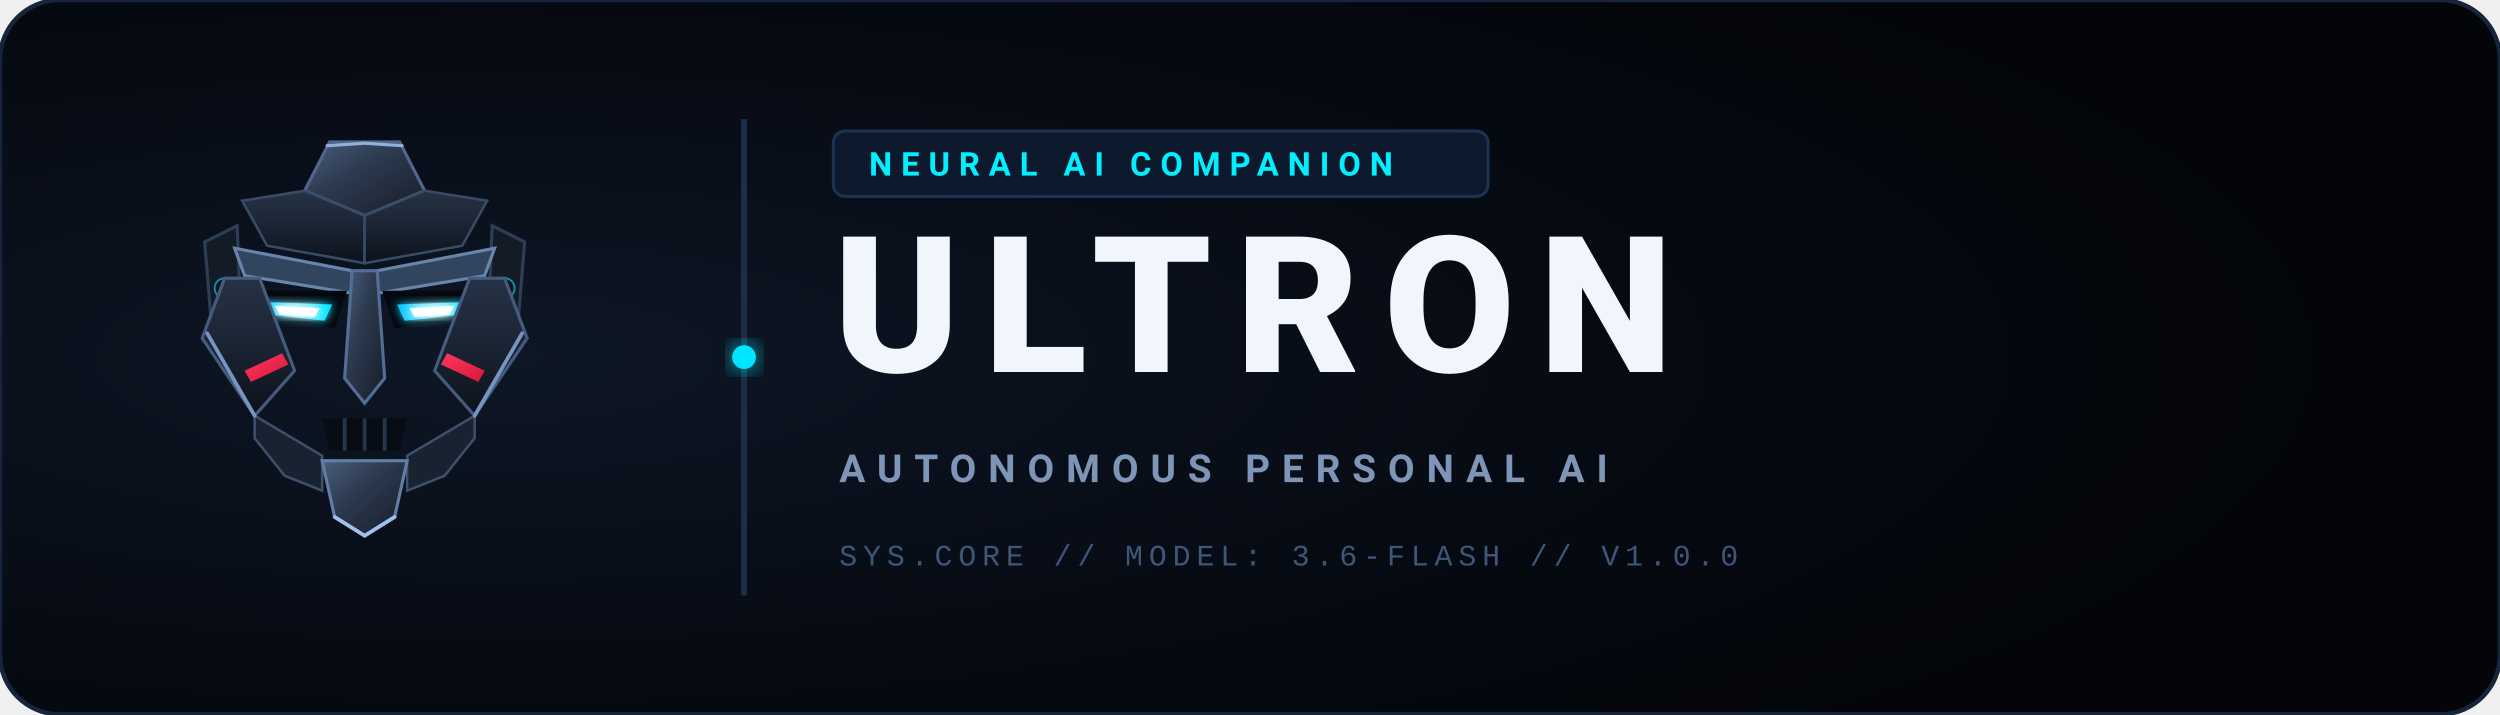
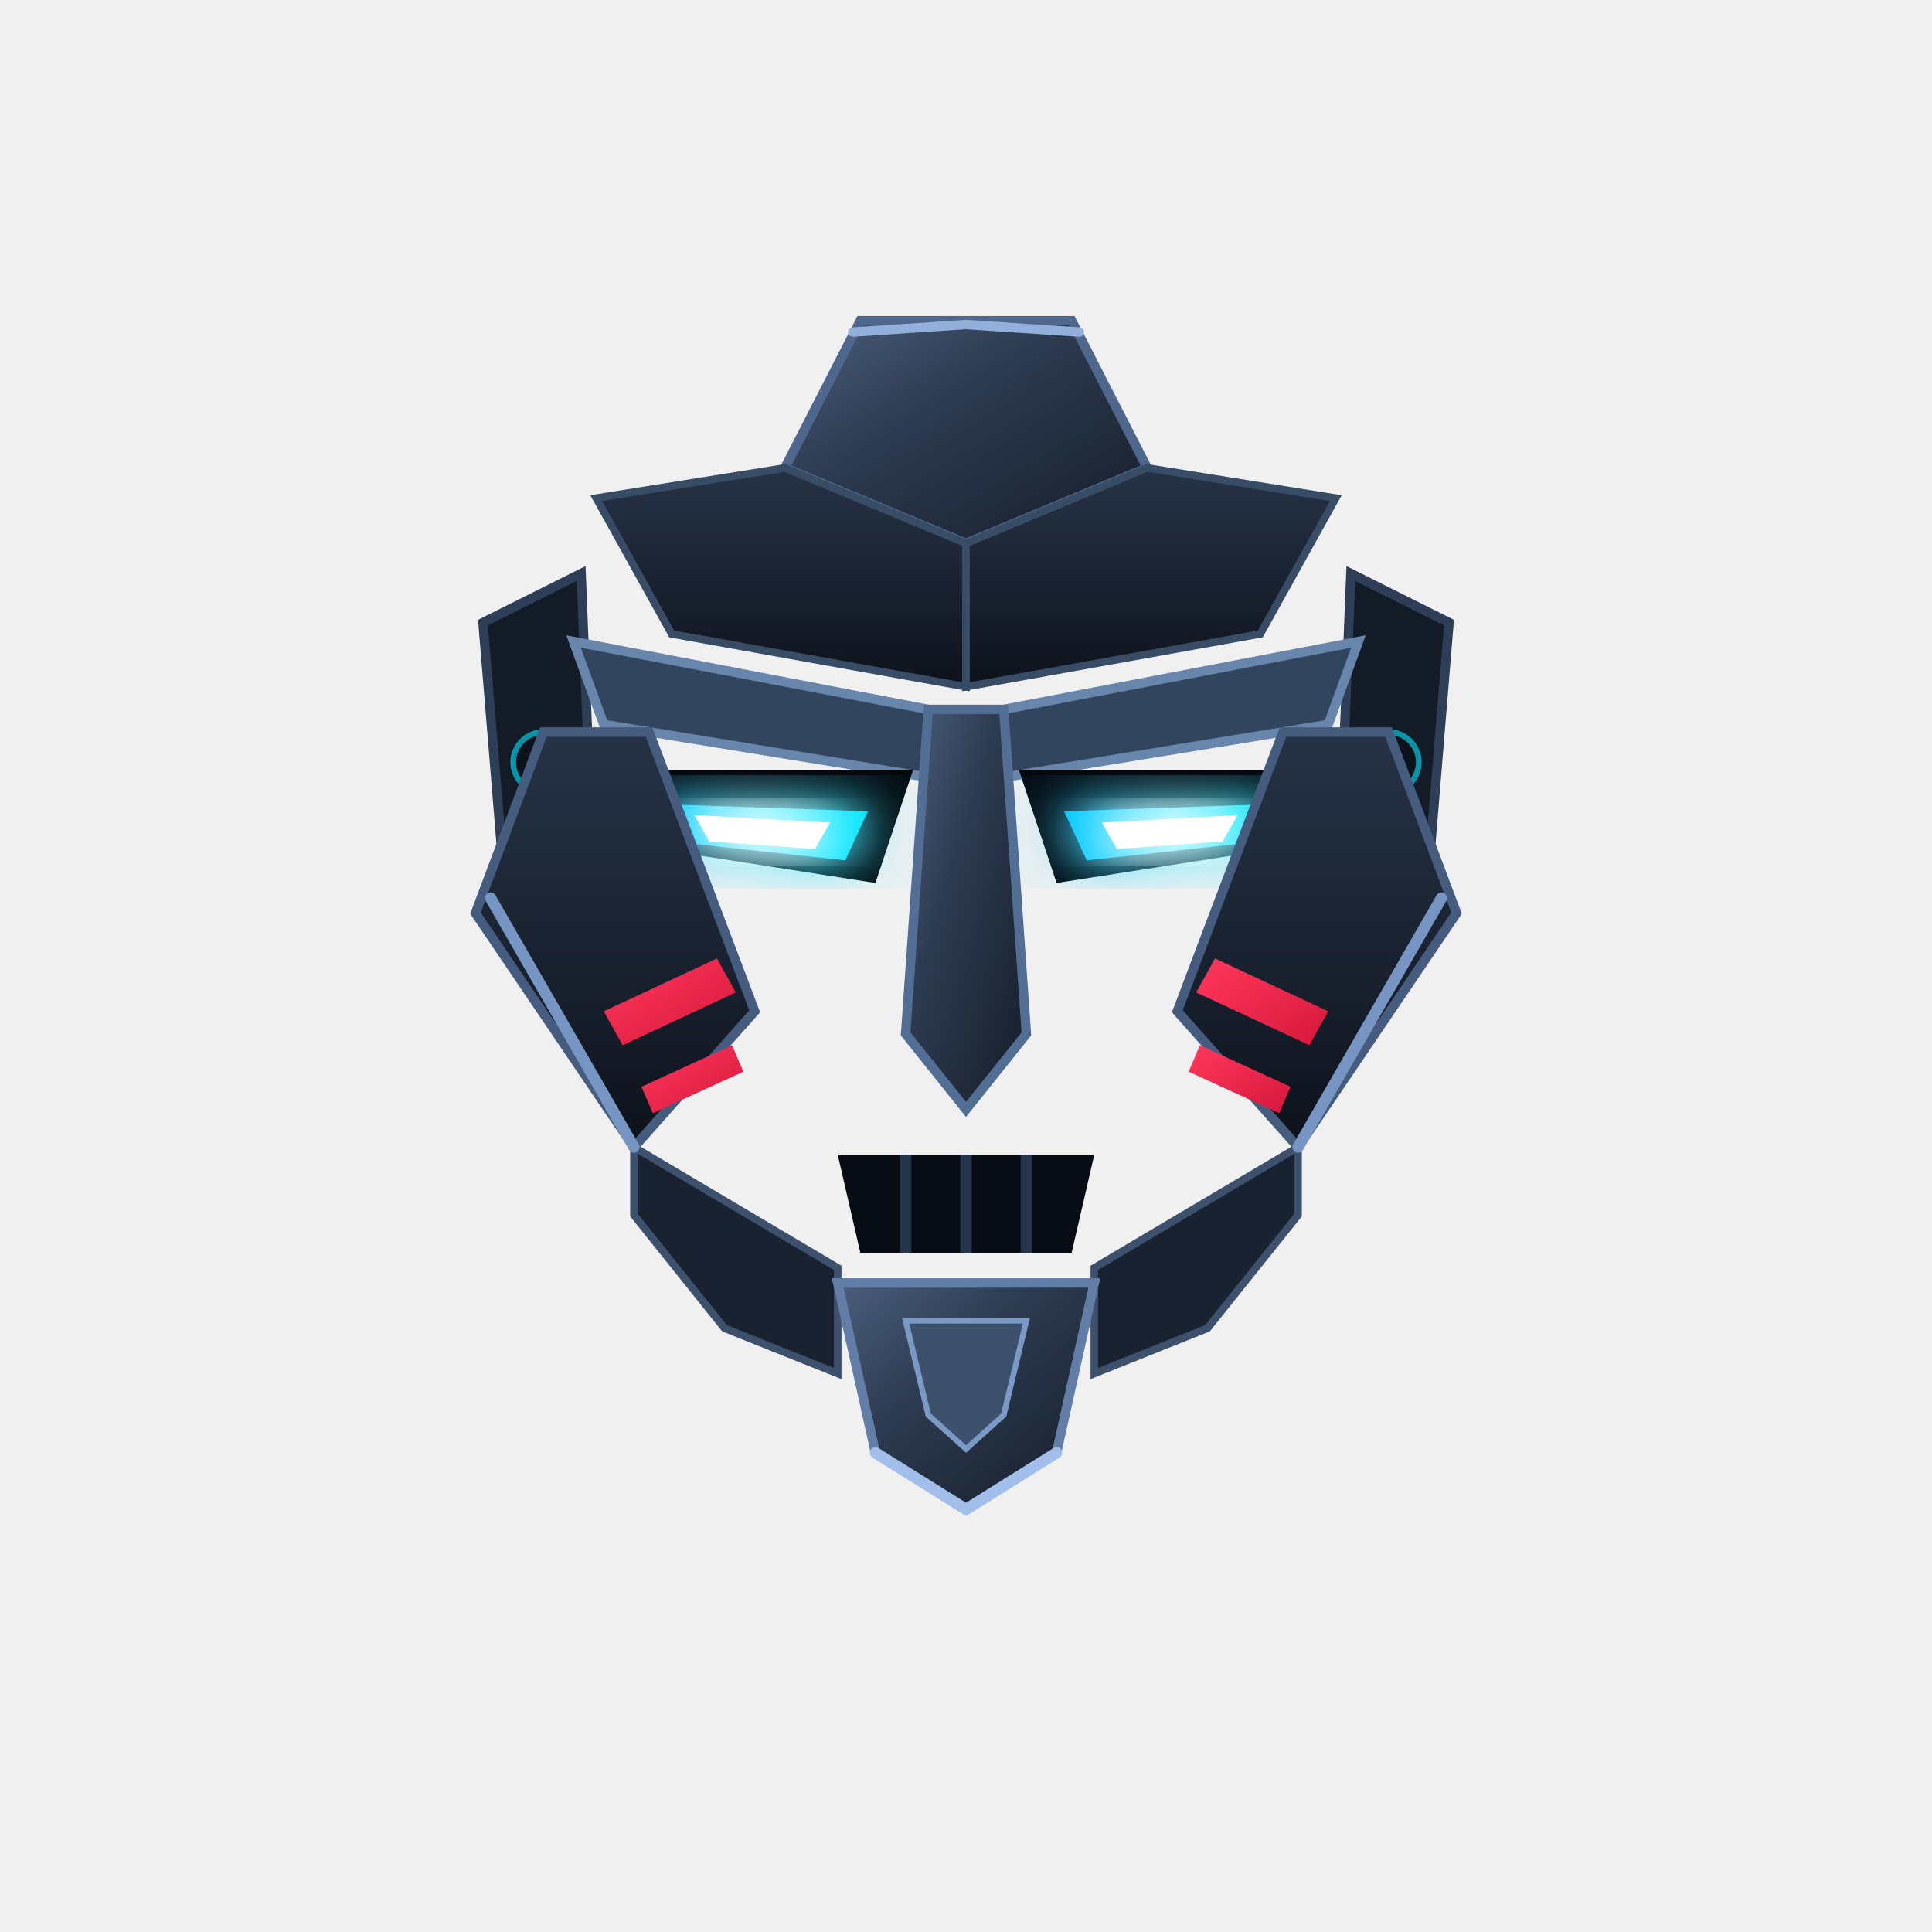
- <svg xmlns="http://www.w3.org/2000/svg" viewBox="0 0 840 240" width="100%" height="100%">
+ <svg xmlns="http://www.w3.org/2000/svg" viewBox="0 0 512 512" width="100%" height="100%">
  <defs>
-     <radialGradient id="bgGlow" cx="20%" cy="50%" r="75%">
-       <stop offset="0%" stop-color="#0E1726" />
-       <stop offset="60%" stop-color="#060A12" />
-       <stop offset="100%" stop-color="#030509" />
-     </radialGradient>
    <linearGradient id="titaniumGrad" x1="0%" y1="0%" x2="100%" y2="100%">
      <stop offset="0%" stop-color="#4B5E7D" />
      <stop offset="40%" stop-color="#2D3B50" />
      <stop offset="100%" stop-color="#151C28" />
    </linearGradient>
    <linearGradient id="gunmetalGrad" x1="0%" y1="0%" x2="0%" y2="100%">
      <stop offset="0%" stop-color="#263346" />
      <stop offset="60%" stop-color="#18202E" />
      <stop offset="100%" stop-color="#0D121B" />
    </linearGradient>
    <linearGradient id="cyanEnergy" x1="0%" y1="0%" x2="100%" y2="0%">
      <stop offset="0%" stop-color="#00C8FF" />
      <stop offset="50%" stop-color="#80F0FF" />
      <stop offset="100%" stop-color="#00E5FF" />
    </linearGradient>
    <linearGradient id="crimsonHeat" x1="0%" y1="0%" x2="100%" y2="100%">
      <stop offset="0%" stop-color="#FF385C" />
      <stop offset="100%" stop-color="#D6183A" />
    </linearGradient>
-     <filter id="cyanGlow" x="-30%" y="-30%" width="160%" height="160%">
-       <feGaussianBlur stdDeviation="4" result="blur" />
+     <filter id="cyanGlow" x="-50%" y="-50%" width="200%" height="200%">
+       <feGaussianBlur stdDeviation="6" result="blur1" />
+       <feGaussianBlur stdDeviation="12" result="blur2" />
      <feMerge>
-         <feMergeNode in="blur" />
+         <feMergeNode in="blur2" />
+         <feMergeNode in="blur1" />
        <feMergeNode in="SourceGraphic" />
      </feMerge>
    </filter>
  </defs>
-   <rect width="840" height="240" rx="20" fill="url(#bgGlow)" stroke="#16253B" stroke-width="1.5" />
-   <g transform="translate(15, 12) scale(0.42)">
+   <g transform="translate(0, 0)">
    <polygon points="228,85 284,85 304,124 256,144 208,124" fill="url(#titaniumGrad)" stroke="#4F678C" stroke-width="2.5" />
    <polygon points="208,124 256,144 256,182 178,168 158,132" fill="url(#gunmetalGrad)" stroke="#394C66" stroke-width="2" />
    <polygon points="304,124 256,144 256,182 334,168 354,132" fill="url(#gunmetalGrad)" stroke="#394C66" stroke-width="2" />
    <polygon points="128,165 154,152 158,252 134,238" fill="#131B27" stroke="#2D3E56" stroke-width="2.5" />
    <polygon points="384,165 358,152 354,252 378,238" fill="#131B27" stroke="#2D3E56" stroke-width="2.5" />
    <circle cx="144" cy="202" r="8" fill="#080D14" stroke="#00E5FF" stroke-width="1.5" opacity="0.6" />
    <circle cx="368" cy="202" r="8" fill="#080D14" stroke="#00E5FF" stroke-width="1.5" opacity="0.6" />
    <polygon points="152,170 246,188 246,206 160,192" fill="#32455F" stroke="#6885AC" stroke-width="2.5" />
    <polygon points="360,170 266,188 266,206 352,192" fill="#32455F" stroke="#6885AC" stroke-width="2.5" />
    <polygon points="162,204 242,204 232,234 168,224" fill="#05080E" />
    <polygon points="350,204 270,204 280,234 344,224" fill="#05080E" />
    <polygon points="172,213 230,215 224,228 178,223" fill="url(#cyanEnergy)" filter="url(#cyanGlow)" />
    <polygon points="184,216 220,218 216,225 188,223" fill="#FFFFFF" filter="url(#cyanGlow)" />
    <polygon points="340,213 282,215 288,228 334,223" fill="url(#cyanEnergy)" filter="url(#cyanGlow)" />
    <polygon points="328,216 292,218 296,225 324,223" fill="#FFFFFF" filter="url(#cyanGlow)" />
    <polygon points="246,188 266,188 272,274 256,294 240,274" fill="url(#titaniumGrad)" stroke="#536E94" stroke-width="2.5" />
    <polygon points="144,194 172,194 200,268 168,304 126,242" fill="url(#gunmetalGrad)" stroke="#455C7E" stroke-width="2.5" />
    <polygon points="368,194 340,194 312,268 344,304 386,242" fill="url(#gunmetalGrad)" stroke="#455C7E" stroke-width="2.5" />
    <polygon points="160,268 190,254 195,263 165,277" fill="url(#crimsonHeat)" />
    <polygon points="352,268 322,254 317,263 347,277" fill="url(#crimsonHeat)" />
+     <polygon points="170,288 194,277 197,284 173,295" fill="url(#crimsonHeat)" />
+     <polygon points="342,288 318,277 315,284 339,295" fill="url(#crimsonHeat)" />
    <polygon points="222,306 290,306 284,332 228,332" fill="#080C14" />
    <line x1="240" y1="306" x2="240" y2="332" stroke="#25354B" stroke-width="3" />
    <line x1="256" y1="306" x2="256" y2="332" stroke="#25354B" stroke-width="3" />
    <line x1="272" y1="306" x2="272" y2="332" stroke="#25354B" stroke-width="3" />
    <polygon points="168,304 222,336 222,364 192,352 168,322" fill="#182230" stroke="#3D506C" stroke-width="2" />
    <polygon points="344,304 290,336 290,364 320,352 344,322" fill="#182230" stroke="#3D506C" stroke-width="2" />
    <polygon points="222,340 290,340 280,385 256,400 232,385" fill="url(#titaniumGrad)" stroke="#637EA6" stroke-width="2.5" />
+     <polygon points="240,350 272,350 266,375 256,384 246,375" fill="#3D506C" stroke="#7A99C5" stroke-width="1.5" />
    <path d="M 226,88 L 256,86 L 286,88" stroke="#93AFDB" stroke-width="2.5" stroke-linecap="round" fill="none" />
    <path d="M 130,238 L 168,304" stroke="#7795C2" stroke-width="3" stroke-linecap="round" fill="none" />
    <path d="M 382,238 L 344,304" stroke="#7795C2" stroke-width="3" stroke-linecap="round" fill="none" />
    <path d="M 232,385 L 256,400 L 280,385" stroke="#A2BEEA" stroke-width="3" stroke-linecap="round" fill="none" />
  </g>
-   <line x1="250" y1="40" x2="250" y2="200" stroke="#1C2E47" stroke-width="2" />
-   <circle cx="250" cy="120" r="4" fill="#00E5FF" filter="url(#cyanGlow)" />
-   <g transform="translate(280, 0)">
-     <rect x="0" y="44" width="220" height="22" rx="4" fill="#0D1A2D" stroke="#1D3352" stroke-width="1" />
-     <text x="12" y="59" font-family="'Segoe UI', Roboto, 'SF Pro Display', sans-serif" font-size="11" font-weight="700" letter-spacing="3px" fill="#00F0FF">NEURAL AI COMPANION</text>
-     <text x="0" y="125" font-family="'Segoe UI', Roboto, 'SF Pro Display', sans-serif" font-size="64" font-weight="900" letter-spacing="8px" fill="#F0F6FC">
-       ULTRON
-     </text>
-     <text x="2" y="162" font-family="'Segoe UI', Roboto, 'SF Pro Display', sans-serif" font-size="13" font-weight="600" letter-spacing="4px" fill="#7E95B8">
-       AUTONOMOUS PERSONAL AI
-     </text>
-     <text x="2" y="190" font-family="'Courier New', monospace" font-size="10" font-weight="400" letter-spacing="2px" fill="#3D567A">
-       SYS.CORE // MODEL: 3.6-FLASH // V1.0.0
-     </text>
-   </g>
</svg>
